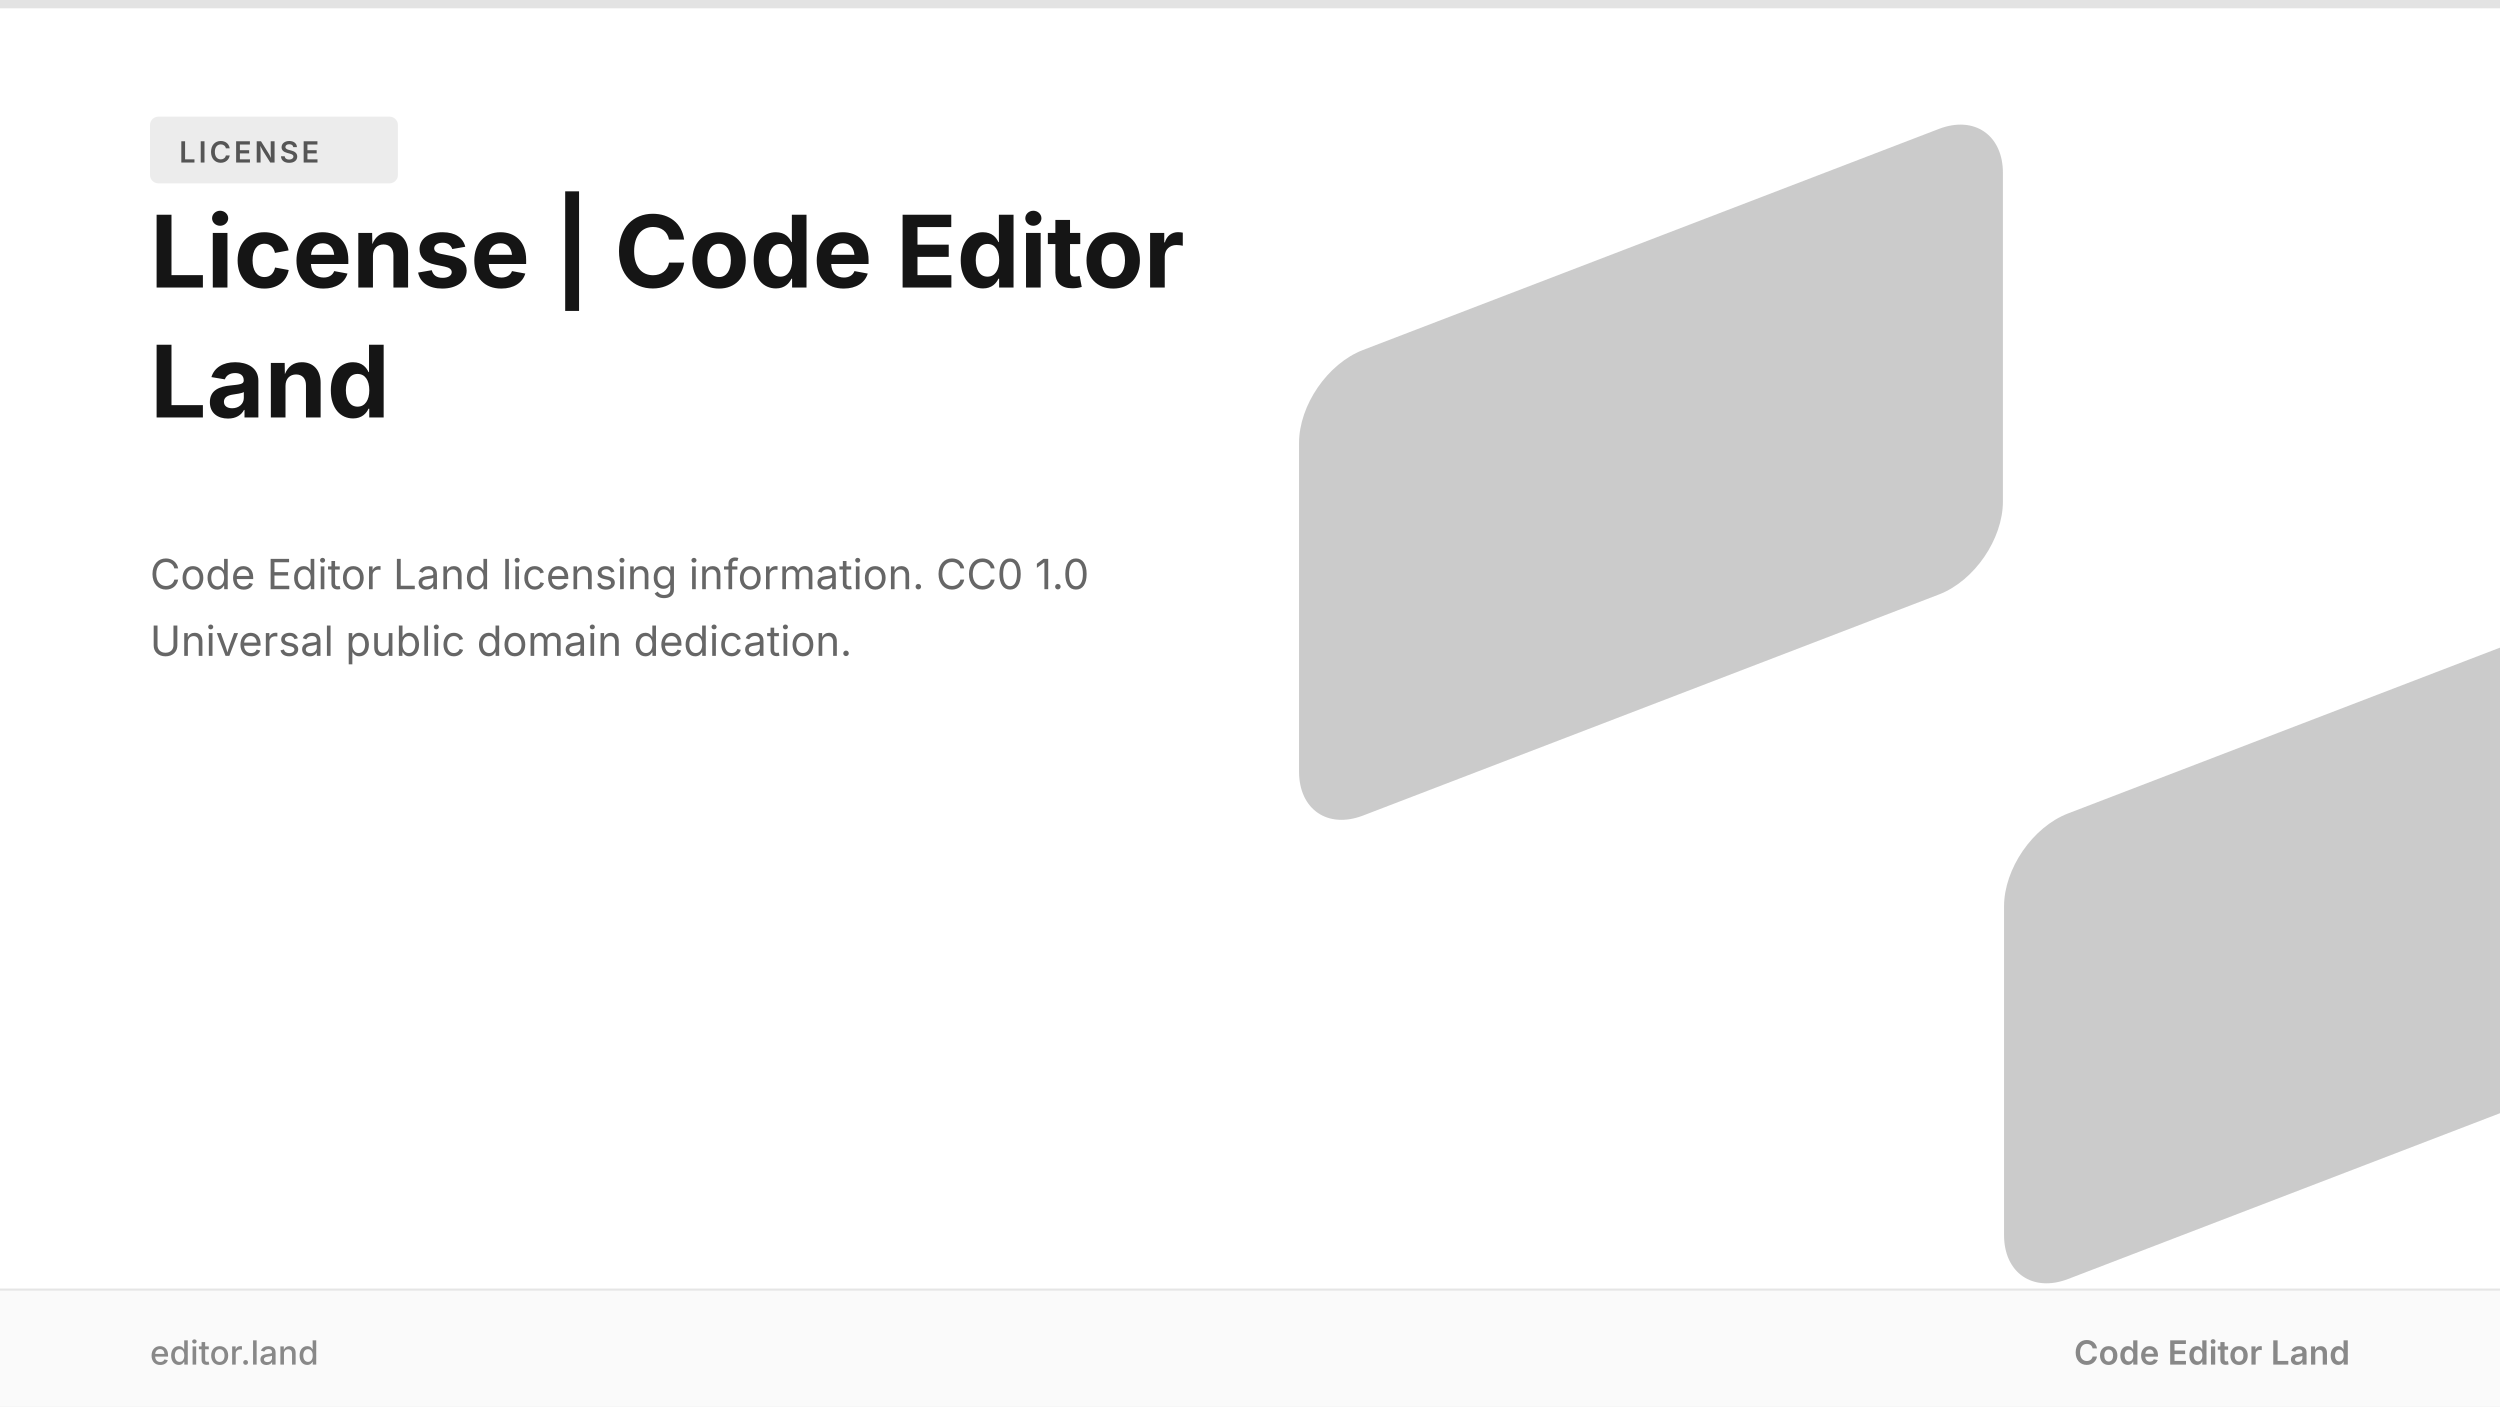
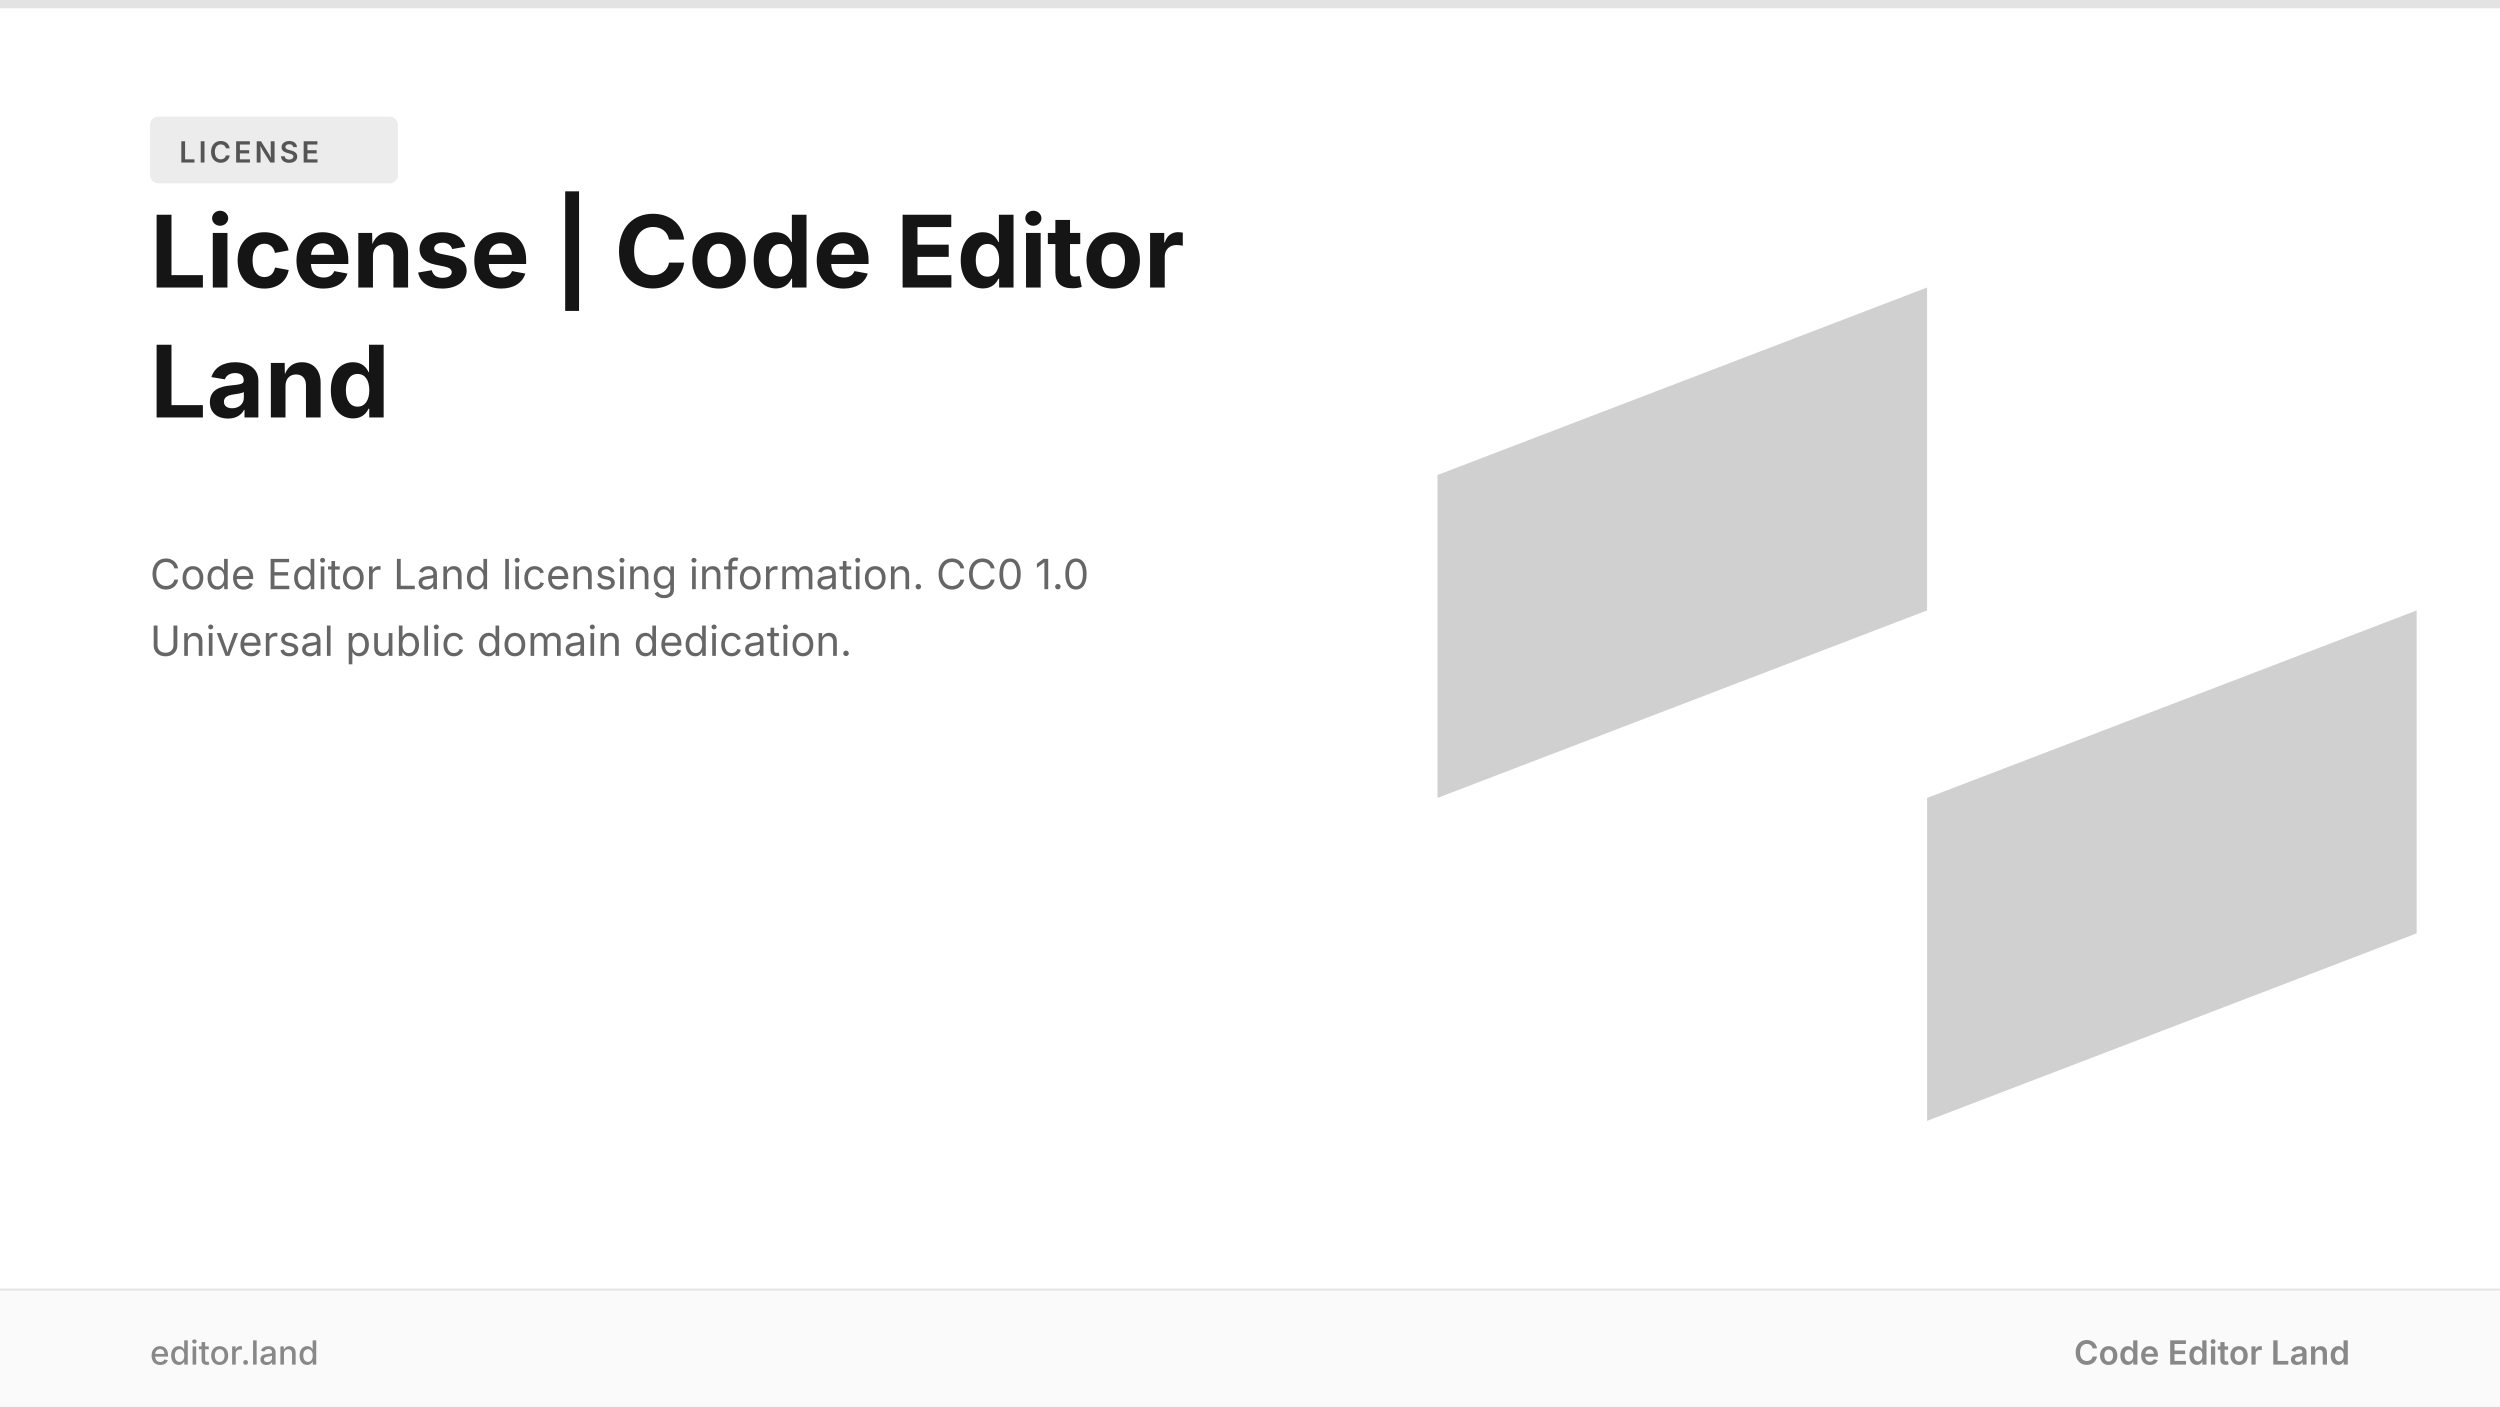
<svg xmlns="http://www.w3.org/2000/svg" width="1200" height="675" viewBox="0 0 1200 675">
  <path fill="#fff" d="M0 0h1200v675H0z" />
  <path fill="#151515" fill-opacity=".12" d="M0 0h1200v4H0z" />
-   <g fill="#151515" fill-opacity=".22" transform="matrix(.36 0 0 .36 623 50)">
-     <rect width="1005.28" height="620.771" rx="91.389" transform="matrix(-.93358 .35837 0 1 940 .24)" />
-     <rect width="1005.28" height="620.771" rx="91.389" transform="matrix(-.93358 .35837 0 1 1880 618.204)" />
-   </g>
+   <path fill="#151515" fill-opacity=".2" d="m925 138-235 90v155l235-90zm235 155-235 90v155l235-90z" />
  <rect width="119" height="32" x="72" y="56" fill="#151515" fill-opacity=".08" rx="4" />
  <text x="86" y="78" fill="#555" font-family="system-ui, -apple-system, 'Segoe UI', sans-serif" font-size="14" font-weight="600" letter-spacing=".1em">LICENSE</text>
  <text x="72" y="138" fill="#151515" font-family="system-ui, -apple-system, 'Segoe UI', sans-serif" font-size="48" font-weight="700">License | Code Editor</text>
  <text x="72" y="200.4" fill="#151515" font-family="system-ui, -apple-system, 'Segoe UI', sans-serif" font-size="48" font-weight="700">Land</text>
  <text x="72" y="282.8" fill="#666" font-family="system-ui, -apple-system, 'Segoe UI', sans-serif" font-size="20" font-weight="400">Code Editor Land licensing information. CC0 1.0</text>
  <text x="72" y="314.8" fill="#666" font-family="system-ui, -apple-system, 'Segoe UI', sans-serif" font-size="20" font-weight="400">Universal public domain dedication.</text>
  <path fill="#fafafa" d="M0 619h1200v56H0z" />
  <path stroke="#e5e5e5" d="M0 619h1200" />
  <text x="72" y="655" fill="#888" font-family="system-ui, -apple-system, 'Segoe UI', sans-serif" font-size="16" font-weight="500">editor.land</text>
  <text x="1128" y="655" fill="#888" font-family="system-ui, -apple-system, 'Segoe UI', sans-serif" font-size="16" font-weight="600" text-anchor="end">Code Editor Land</text>
</svg>
